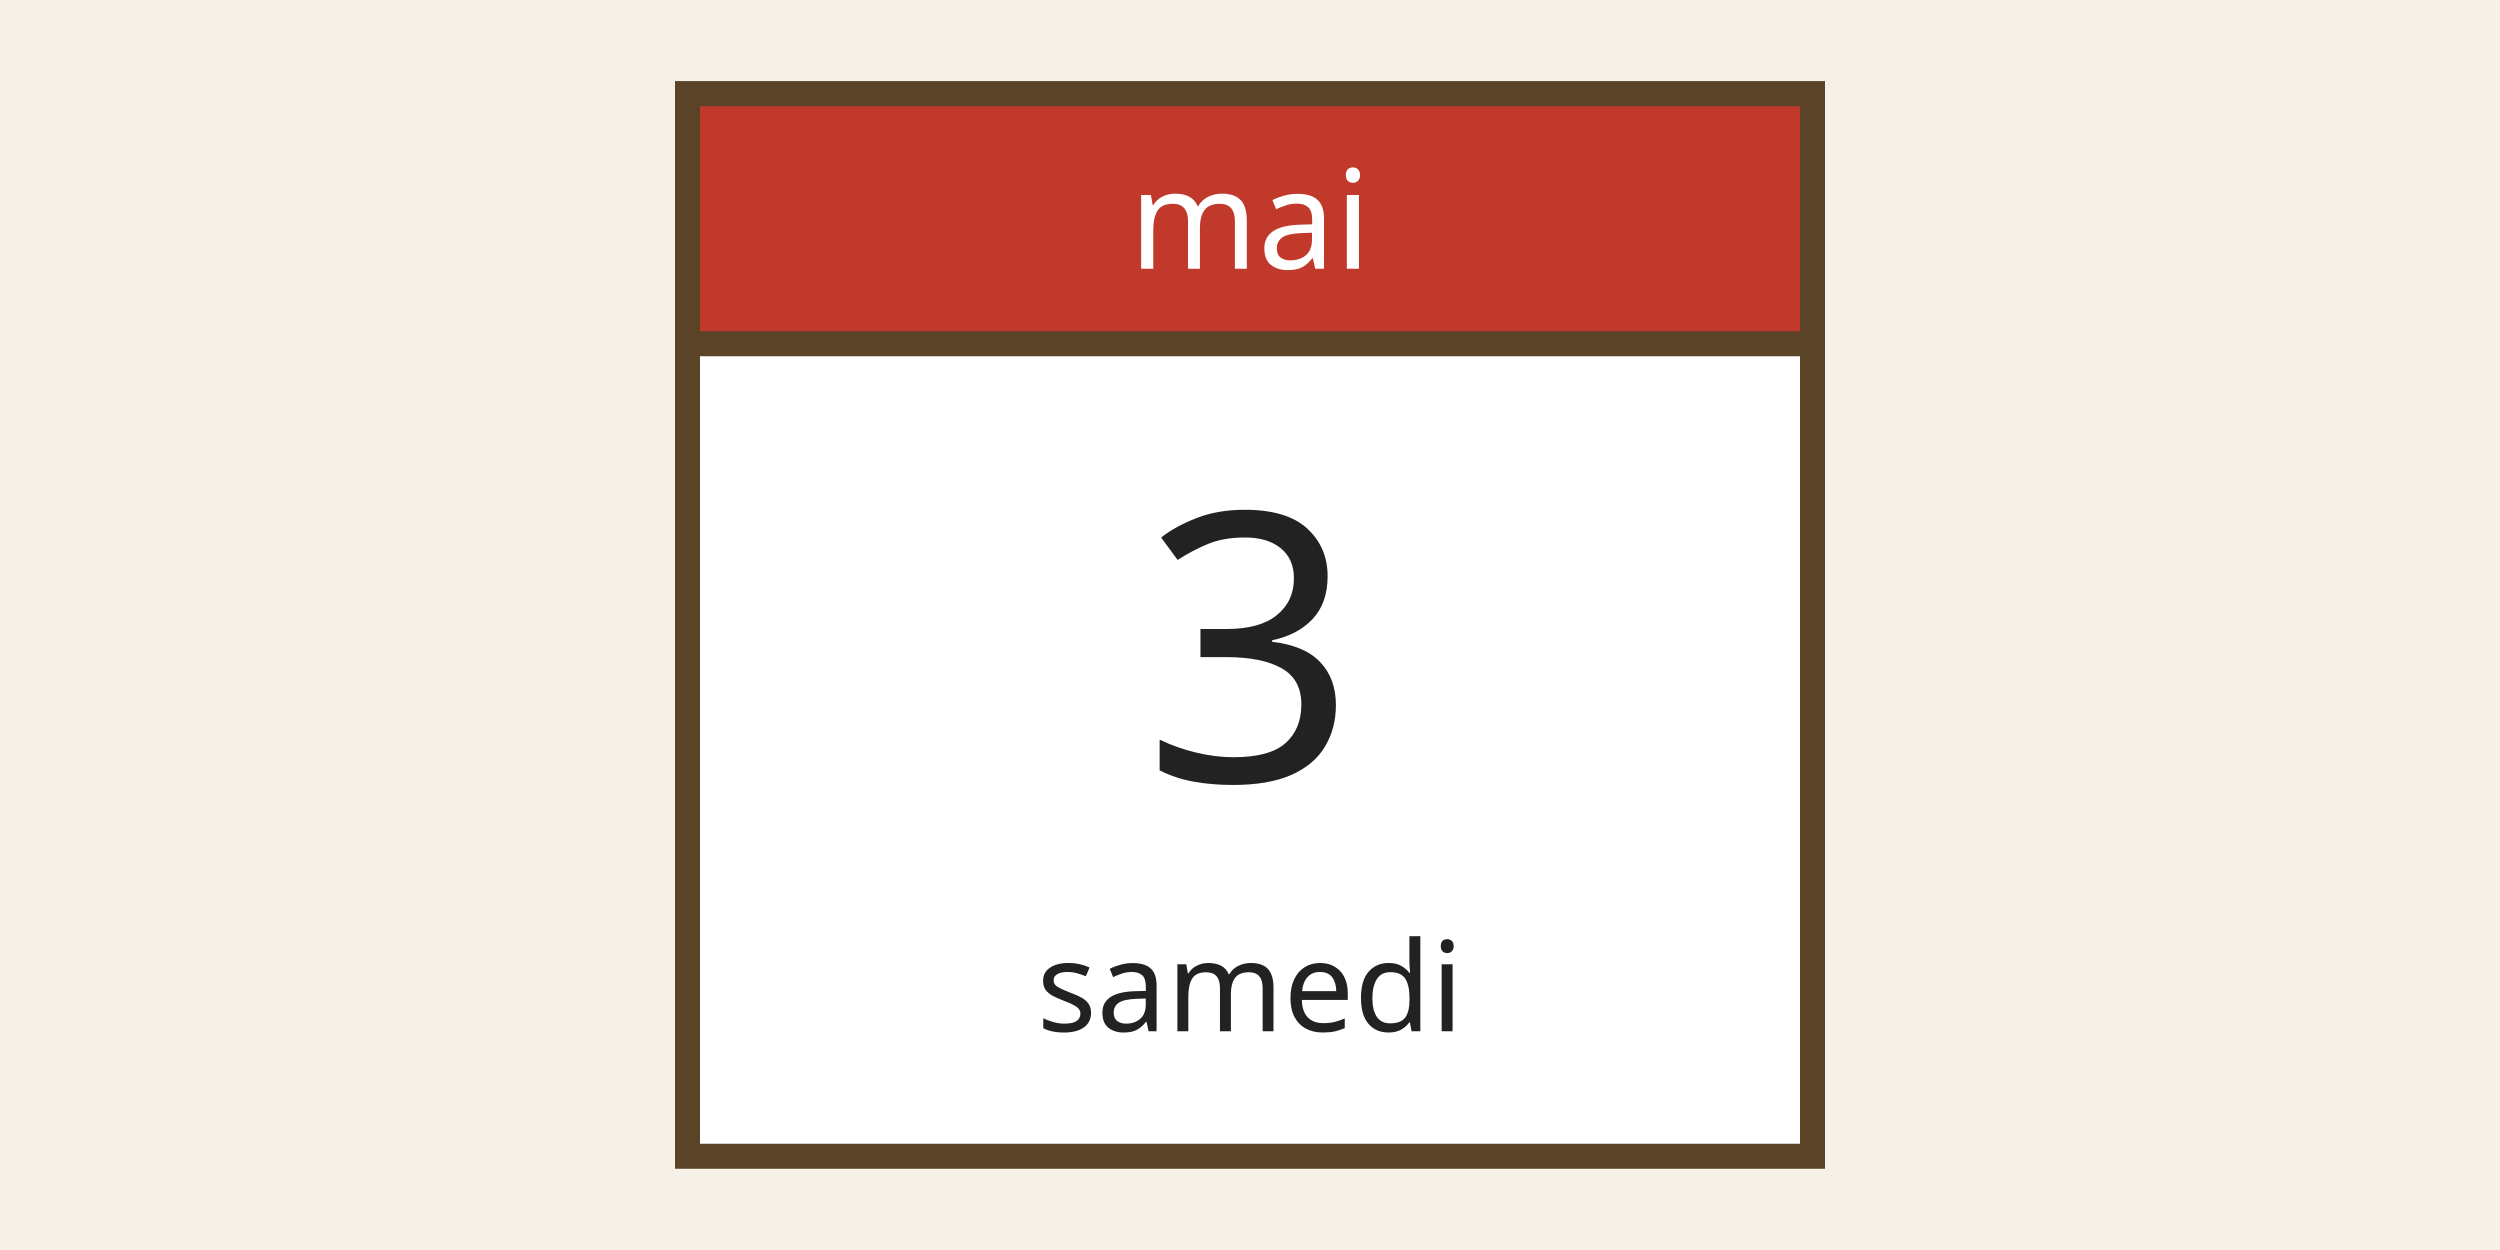
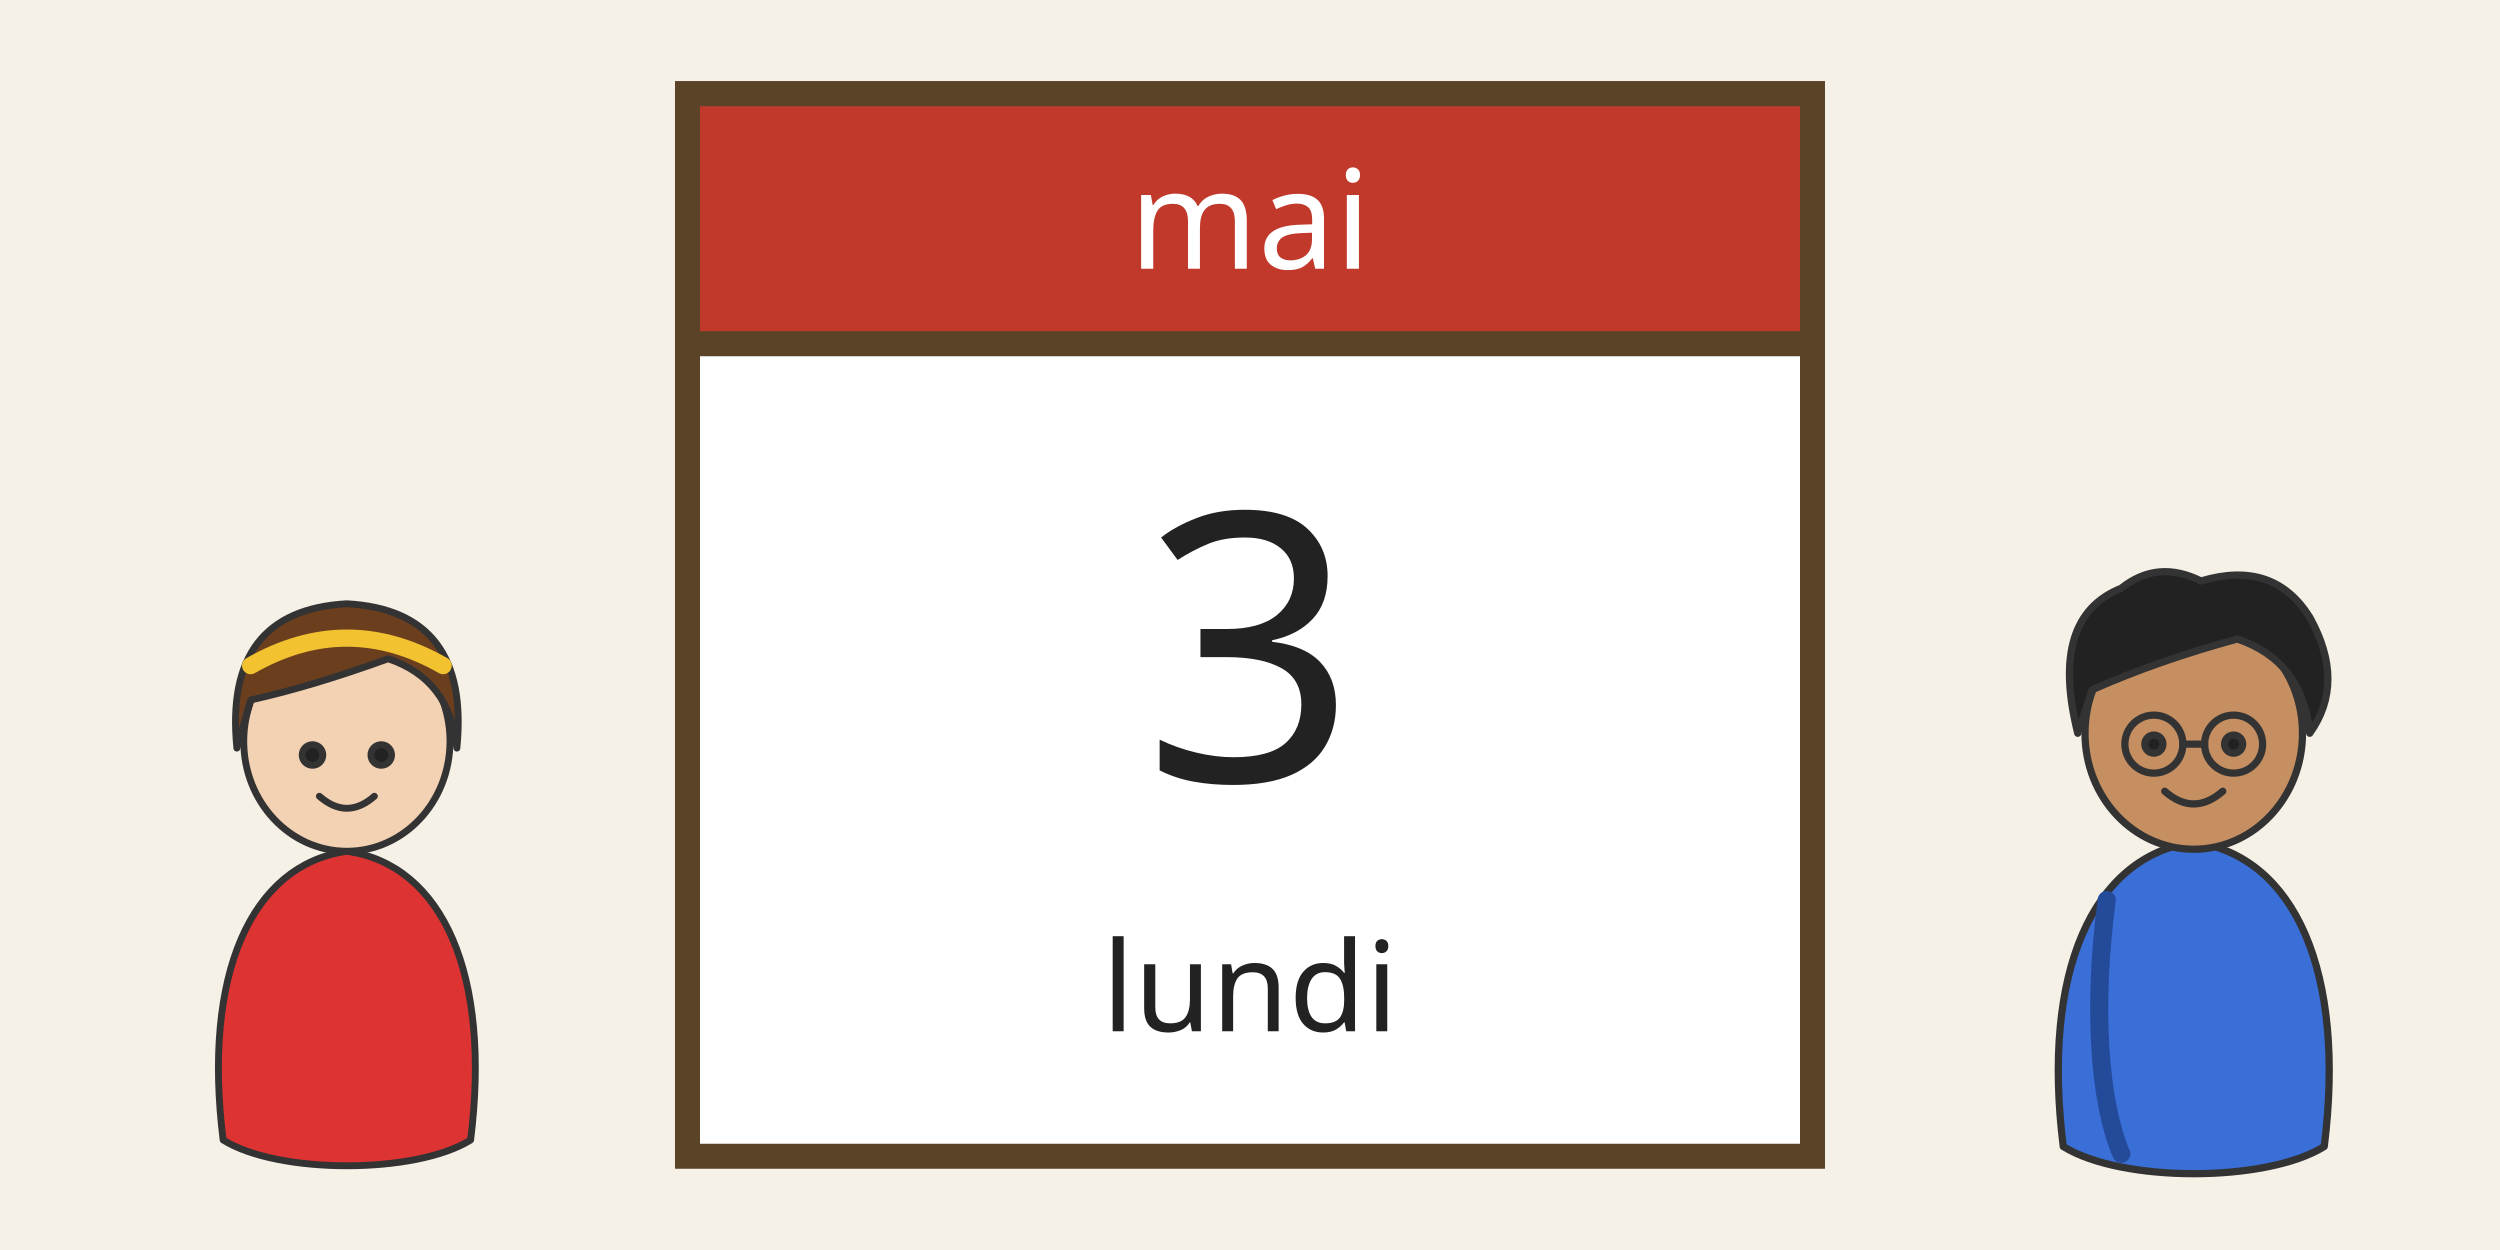
- <svg xmlns="http://www.w3.org/2000/svg" viewBox="0 0 400 200" width="400" height="200">
+ <svg xmlns="http://www.w3.org/2000/svg" viewBox="0 0 400 200" width="400" height="200" role="img">
  <rect width="400" height="200" fill="#f6f1e7" />
  <rect x="110" y="15" width="180" height="170" fill="#fff" stroke="#5a4326" stroke-width="4" />
  <rect x="110" y="15" width="180" height="40" fill="#c0392b" stroke="#5a4326" stroke-width="4" />
  <g font-family="sans-serif" fill="#222" text-anchor="middle">
    <text x="200" y="43" font-size="22" fill="#fff">mai</text>
    <text x="200" y="125" font-size="60">3</text>
-     <text x="200" y="165" font-size="20">samedi</text>
+     <text x="200" y="165" font-size="20">lundi</text>
+   </g>
+   <g class="lea" transform="translate(28,90) scale(0.55)" stroke="#333" stroke-width="2" stroke-linejoin="round" stroke-linecap="round">
+     <path d="M14 168 C8 120 22 88 50 84 C78 88 92 120 86 168 C70 178 30 178 14 168 Z" fill="#d33" />
+     <ellipse cx="50" cy="52" rx="30" ry="32" fill="#f3d2b3" />
+     <path d="M18 54 Q14 14 50 12 Q86 14 82 54 Q80 34 62 28 Q40 36 22 40 Z" fill="#6b3f1e" />
+     <path d="M22 30 Q50 14 78 30" fill="none" stroke="#f2c230" stroke-width="5" />
+     <circle cx="40" cy="56" r="3" fill="#222" />
+     <circle cx="60" cy="56" r="3" fill="#222" />
+     <path d="M42 68 Q50 75 58 68" fill="none" />
+   </g>
+   <g class="noe" transform="translate(322,86) scale(0.58)" stroke="#333" stroke-width="2" stroke-linejoin="round" stroke-linecap="round">
+     <path d="M14 168 C8 120 22 88 50 84 C78 88 92 120 86 168 C70 178 30 178 14 168 Z" fill="#3a6fd8" />
+     <path d="M26 100 C22 130 24 156 30 170" stroke="#244a9a" stroke-width="5" fill="none" />
+     <ellipse cx="50" cy="54" rx="30" ry="32" fill="#c68f62" />
+     <path d="M18 54 Q10 22 30 14 Q40 6 52 12 Q72 6 82 22 Q92 40 82 54 Q80 34 62 28 Q40 34 22 42 Z" fill="#222" />
+     <circle cx="39" cy="57" r="8" fill="none" />
+     <circle cx="61" cy="57" r="8" fill="none" />
+     <path d="M47 57 L53 57" fill="none" />
+     <circle cx="39" cy="57" r="2.5" fill="#222" />
+     <circle cx="61" cy="57" r="2.5" fill="#222" />
+     <path d="M42 70 Q50 77 58 70" fill="none" />
  </g>
</svg>
